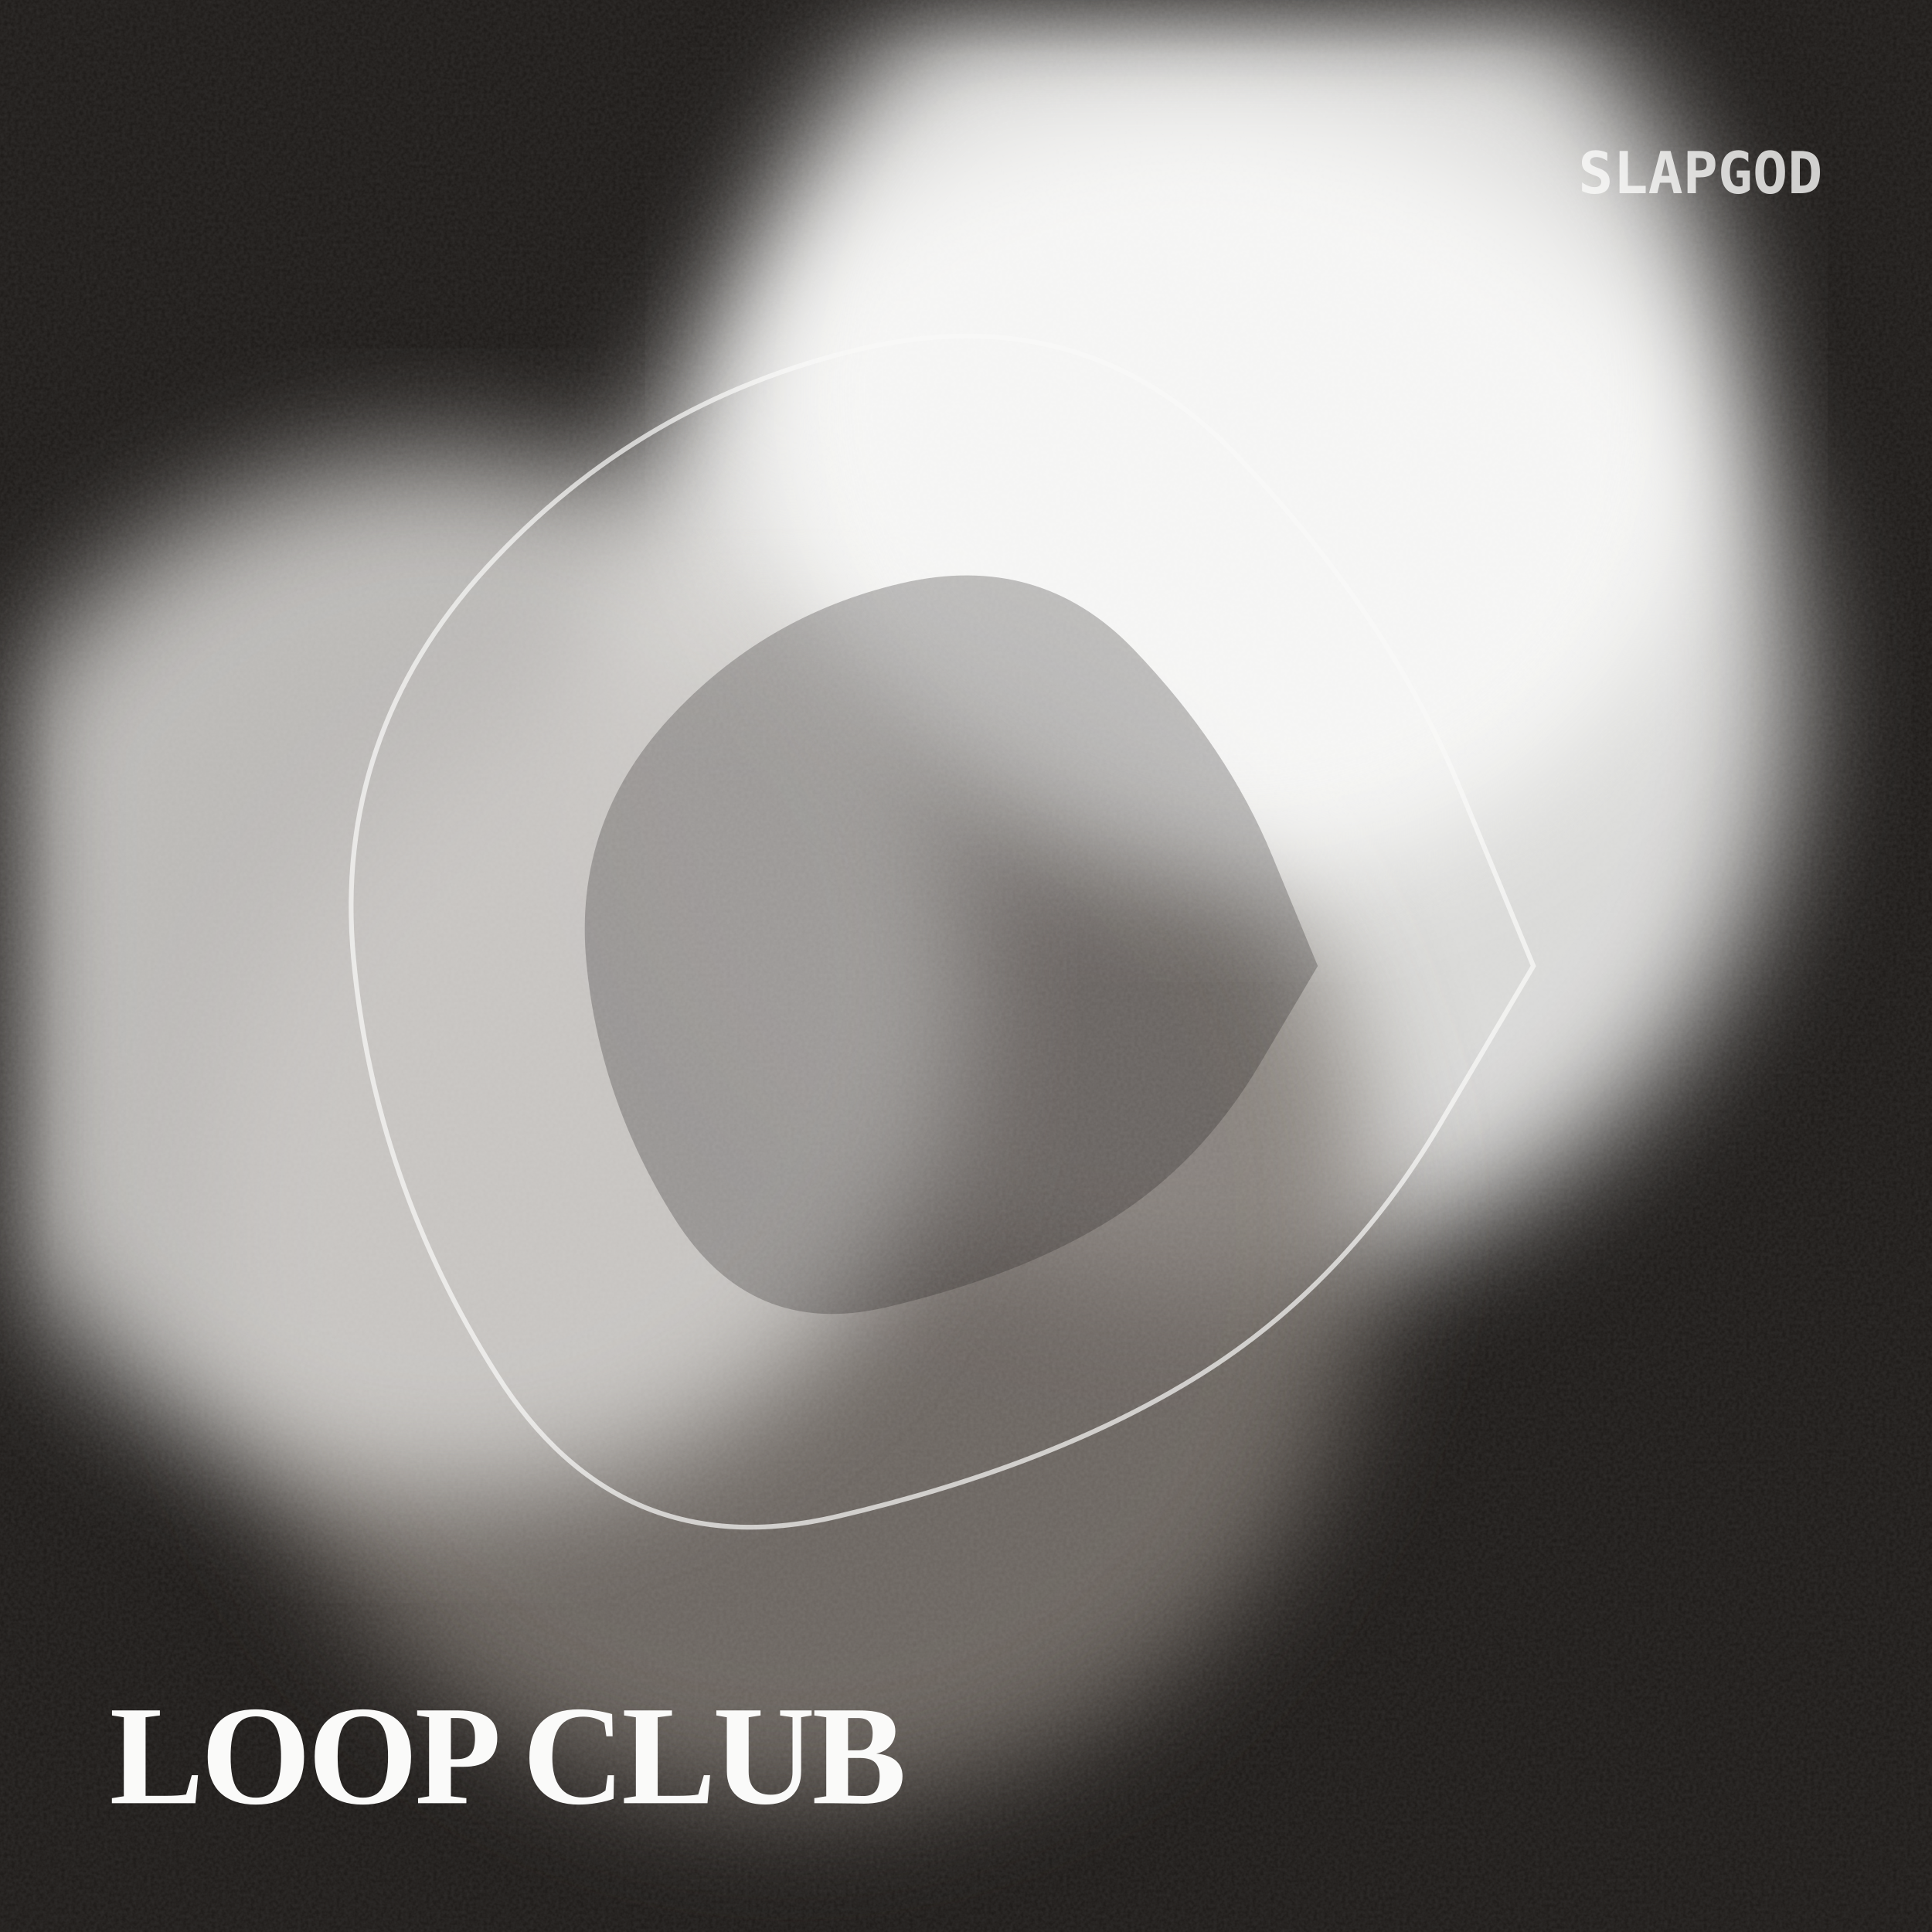
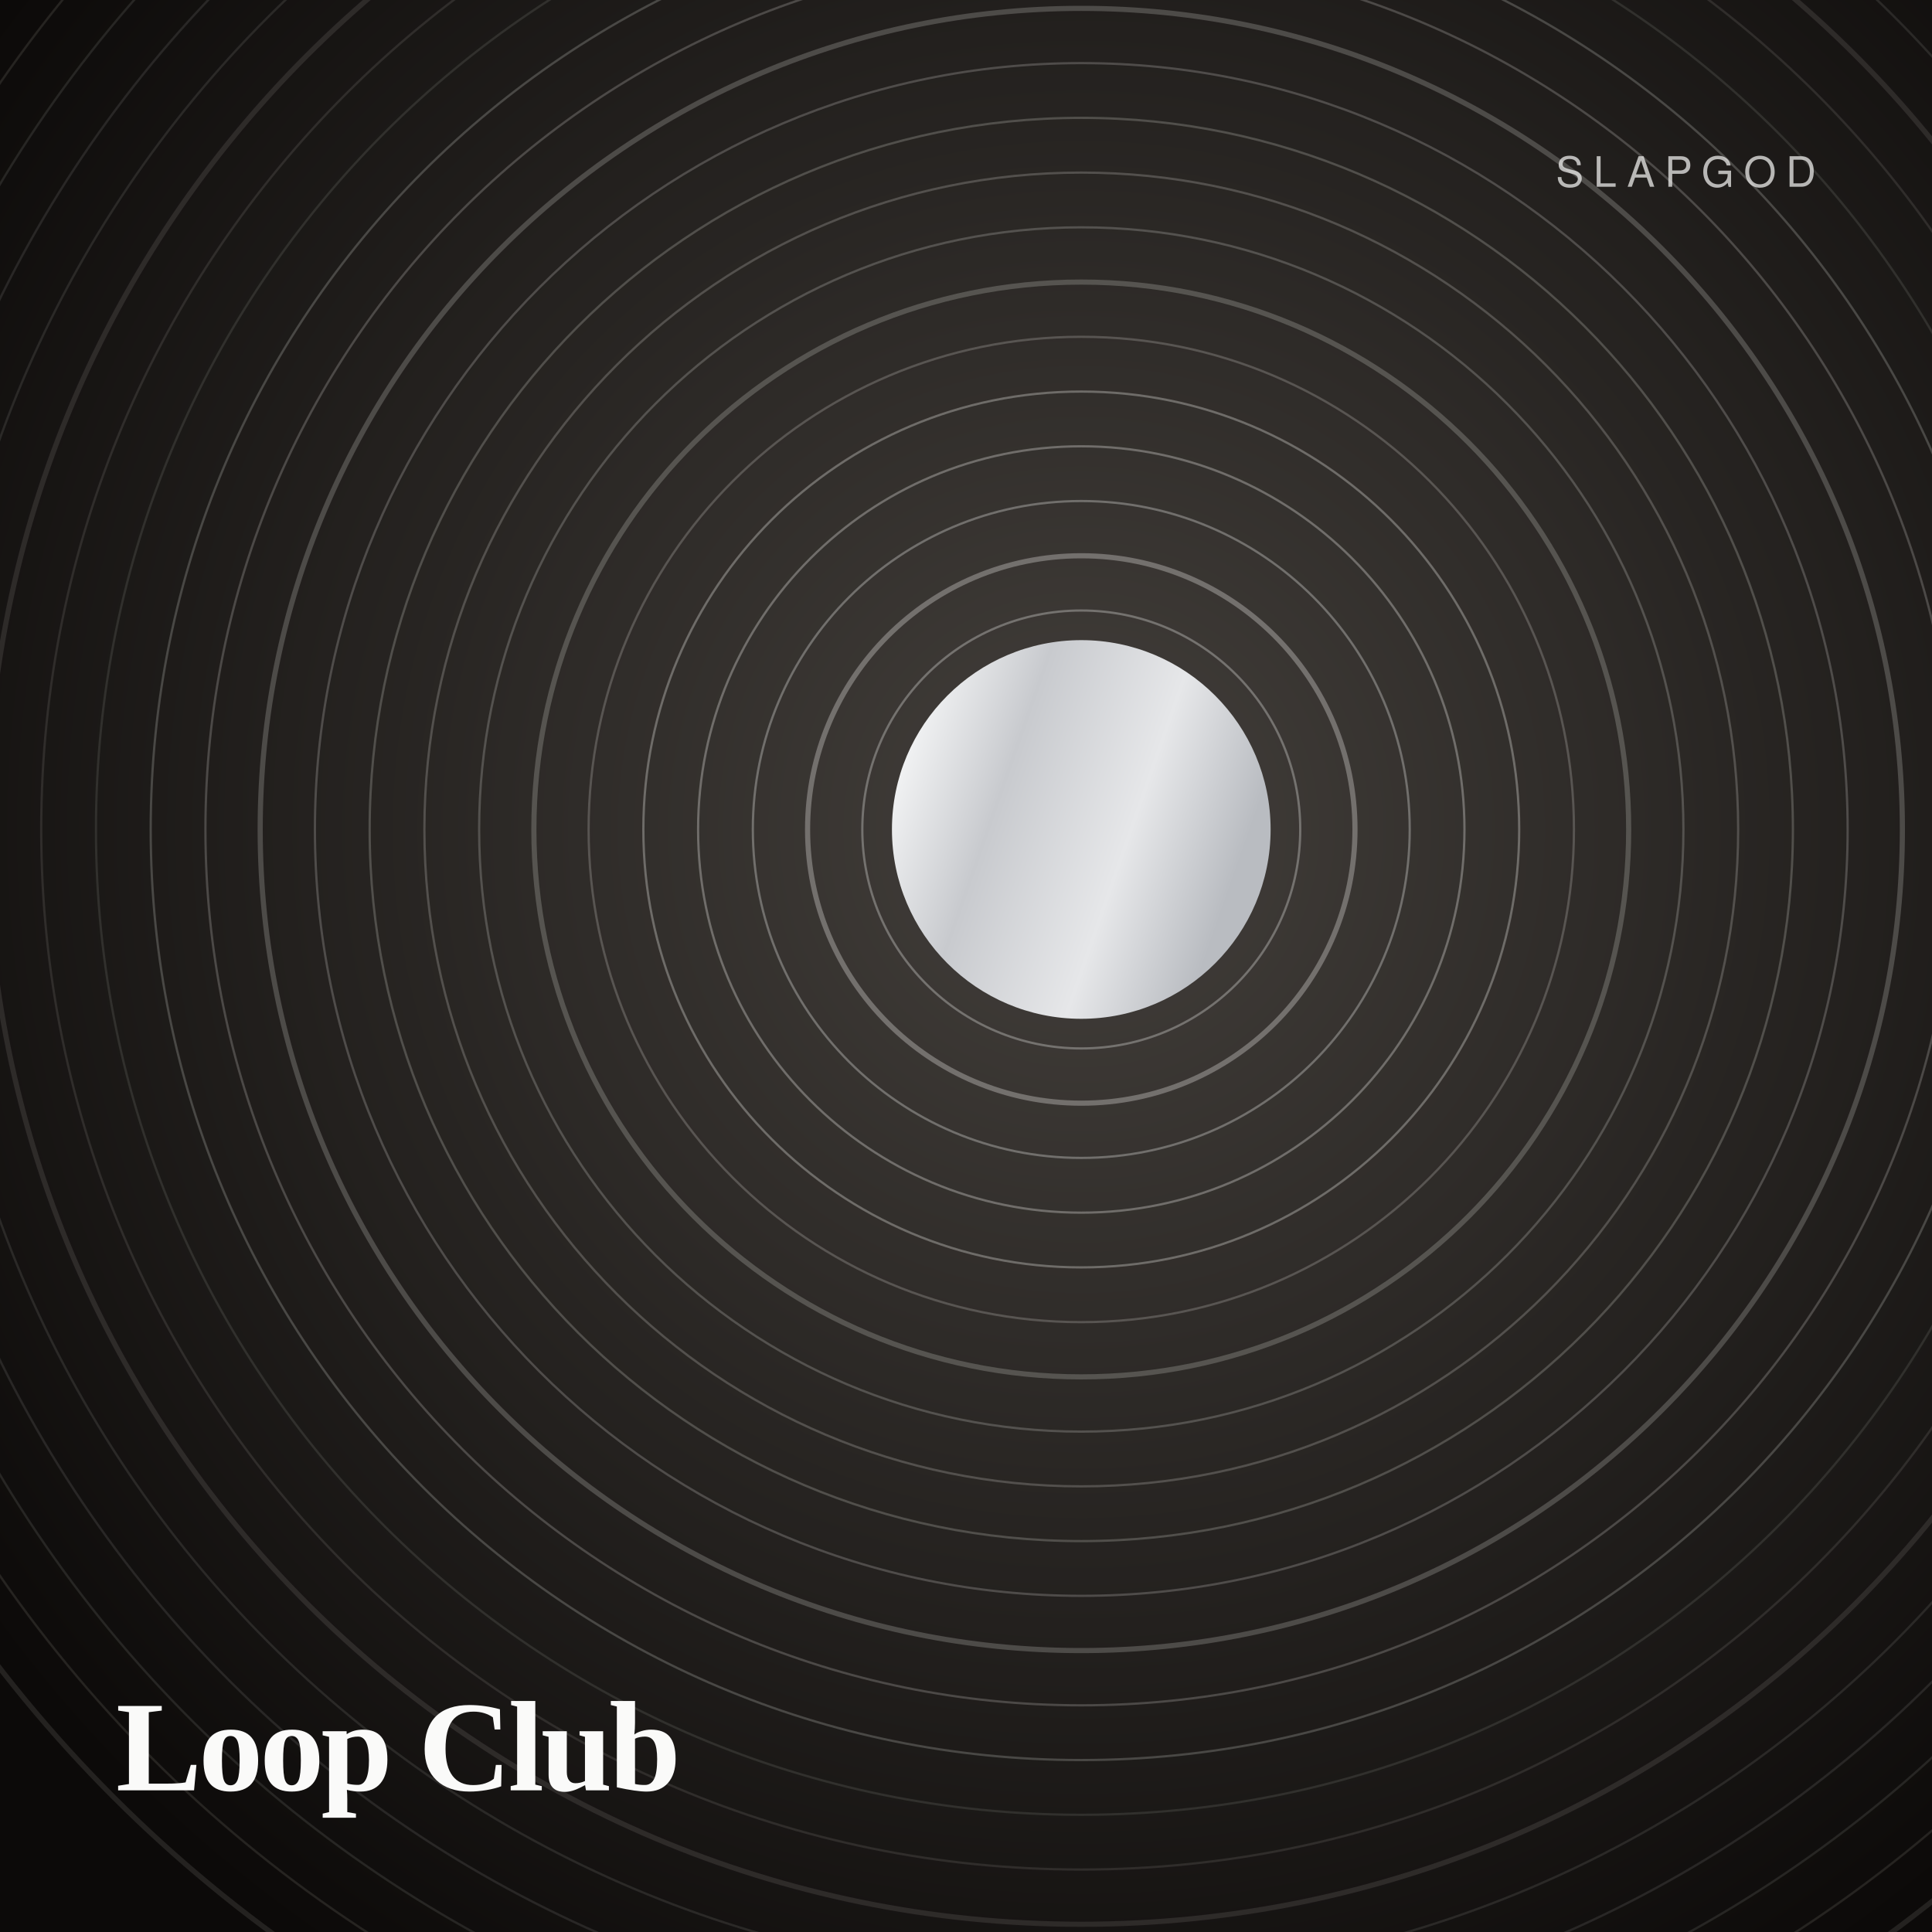
<svg xmlns="http://www.w3.org/2000/svg" viewBox="0 0 600 600" width="600" height="600">
  <defs>
-     <radialGradient id="g1-loopclub" cx="30%" cy="25%" r="85%">
-       <stop offset="0" stop-color="#FAFAF9" stop-opacity=".95" />
-       <stop offset=".45" stop-color="#78716C" stop-opacity=".35" />
-       <stop offset="1" stop-color="#0C0A09" stop-opacity="0" />
+     <linearGradient id="sv-loopclub" x1="0" y1="0" x2="1" y2=".35">
+       <stop offset="0" stop-color="#A8AAAD" />
+       <stop offset=".13" stop-color="#F0F1F2" />
+       <stop offset=".38" stop-color="#C8CACE" />
+       <stop offset=".72" stop-color="#E6E7E9" />
+       <stop offset="1" stop-color="#B9BCC1" />
+     </linearGradient>
+     <radialGradient id="rg-loopclub" cx="335.8" cy="257.6" r="420" gradientUnits="userSpaceOnUse">
+       <stop offset="0" stop-color="#44403C" />
+       <stop offset="1" stop-color="#0C0A09" />
    </radialGradient>
-     <linearGradient id="g2-loopclub" x1="0" y1="0" x2="1" y2="1">
-       <stop offset="0" stop-color="#FAFAF9" />
-       <stop offset=".5" stop-color="#78716C" />
-       <stop offset="1" stop-color="#D6D3D1" />
-     </linearGradient>
-     <filter id="grain-loopclub" x="0" y="0" width="100%" height="100%">
-       <feTurbulence type="fractalNoise" baseFrequency=".9" numOctaves="2" stitchTiles="stitch" />
-       <feColorMatrix values="0 0 0 0 1  0 0 0 0 1  0 0 0 0 1  0 0 0 .09 0" />
-     </filter>
-     <filter id="soft-loopclub">
-       <feGaussianBlur stdDeviation="18" />
-     </filter>
  </defs>
  <rect width="600" height="600" fill="#0C0A09" />
-   <rect width="600" height="600" fill="#1C1917" />
-   <circle cx="371.6" cy="215.2" r="185.2" fill="#FAFAF9" fill-opacity=".85" filter="url(#soft-loopclub)" />
-   <circle cx="246.2" cy="380.7" r="180.4" fill="#78716C" fill-opacity=".85" filter="url(#soft-loopclub)" />
-   <circle cx="139.8" cy="303" r="162.1" fill="#D6D3D1" fill-opacity=".85" filter="url(#soft-loopclub)" />
-   <circle cx="384" cy="121.5" r="152.8" fill="#FAFAF9" fill-opacity=".85" filter="url(#soft-loopclub)" />
-   <path d="M476.2,300 Q476.2,300 447,349.4 Q417.7,398.8 372.6,427 Q327.4,455.2 259.8,471 Q192.2,486.8 154.2,426.8 Q116.2,366.9 109.8,297.7 Q103.4,228.4 151,176.4 Q198.6,124.4 267.6,108.3 Q336.6,92.3 383.8,141.2 Q430.9,190.2 453.5,245.1Z" fill="none" stroke="#FAFAF9" stroke-width="1.5" stroke-opacity=".7" />
-   <path d="M476.2,300 Q476.2,300 447,349.4 Q417.7,398.8 372.6,427 Q327.4,455.2 259.8,471 Q192.2,486.8 154.2,426.8 Q116.2,366.9 109.8,297.7 Q103.4,228.4 151,176.4 Q198.6,124.4 267.6,108.3 Q336.6,92.3 383.8,141.2 Q430.9,190.2 453.5,245.1Z" fill="#0C0A09" fill-opacity=".25" transform="translate(300 300) scale(.62) translate(-300 -300)" />
-   <rect width="600" height="600" filter="url(#grain-loopclub)" />
-   <g font-family="Georgia, 'Times New Roman', serif" font-weight="700" fill="#FAFAF9">
-     <text x="34" y="560" font-size="44" letter-spacing="-1">LOOP CLUB</text>
-     <text x="566" y="60" font-size="18" text-anchor="end" fill-opacity=".8" font-family="Menlo, monospace">SLAPGOD</text>
+   <rect width="600" height="600" fill="url(#rg-loopclub)" />
+   <circle cx="335.8" cy="257.6" r="17" fill="none" stroke="#FAFAF9" stroke-opacity="0.3" stroke-width="0.7" />
+   <circle cx="335.8" cy="257.6" r="34" fill="none" stroke="#FAFAF9" stroke-opacity="0.3" stroke-width="0.7" />
+   <circle cx="335.8" cy="257.6" r="51" fill="none" stroke="#FAFAF9" stroke-opacity="0.3" stroke-width="0.7" />
+   <circle cx="335.8" cy="257.6" r="68" fill="none" stroke="#FAFAF9" stroke-opacity="0.3" stroke-width="0.7" />
+   <circle cx="335.8" cy="257.6" r="85" fill="none" stroke="#FAFAF9" stroke-opacity="0.3" stroke-width="1.6" />
+   <circle cx="335.8" cy="257.6" r="102" fill="none" stroke="#FAFAF9" stroke-opacity="0.3" stroke-width="0.7" />
+   <circle cx="335.8" cy="257.6" r="119" fill="none" stroke="#FAFAF9" stroke-opacity="0.3" stroke-width="0.7" />
+   <circle cx="335.8" cy="257.6" r="136" fill="none" stroke="#FAFAF9" stroke-opacity="0.3" stroke-width="0.7" />
+   <circle cx="335.8" cy="257.6" r="153" fill="none" stroke="#FAFAF9" stroke-opacity="0.2" stroke-width="0.7" />
+   <circle cx="335.8" cy="257.6" r="170" fill="none" stroke="#FAFAF9" stroke-opacity="0.2" stroke-width="1.6" />
+   <circle cx="335.8" cy="257.6" r="187" fill="none" stroke="#FAFAF9" stroke-opacity="0.2" stroke-width="0.7" />
+   <circle cx="335.8" cy="257.6" r="204" fill="none" stroke="#FAFAF9" stroke-opacity="0.2" stroke-width="0.7" />
+   <circle cx="335.8" cy="257.6" r="221" fill="none" stroke="#FAFAF9" stroke-opacity="0.2" stroke-width="0.7" />
+   <circle cx="335.8" cy="257.6" r="238" fill="none" stroke="#FAFAF9" stroke-opacity="0.2" stroke-width="0.7" />
+   <circle cx="335.8" cy="257.6" r="255" fill="none" stroke="#FAFAF9" stroke-opacity="0.2" stroke-width="1.6" />
+   <circle cx="335.8" cy="257.6" r="272" fill="none" stroke="#FAFAF9" stroke-opacity="0.2" stroke-width="0.7" />
+   <circle cx="335.8" cy="257.6" r="289" fill="none" stroke="#FAFAF9" stroke-opacity="0.2" stroke-width="0.7" />
+   <circle cx="335.8" cy="257.6" r="306" fill="none" stroke="#FAFAF9" stroke-opacity="0.1" stroke-width="0.7" />
+   <circle cx="335.8" cy="257.6" r="323" fill="none" stroke="#FAFAF9" stroke-opacity="0.1" stroke-width="0.7" />
+   <circle cx="335.8" cy="257.6" r="340" fill="none" stroke="#FAFAF9" stroke-opacity="0.1" stroke-width="1.6" />
+   <circle cx="335.8" cy="257.6" r="357" fill="none" stroke="#FAFAF9" stroke-opacity="0.1" stroke-width="0.7" />
+   <circle cx="335.8" cy="257.6" r="374" fill="none" stroke="#FAFAF9" stroke-opacity="0.1" stroke-width="0.7" />
+   <circle cx="335.8" cy="257.6" r="391" fill="none" stroke="#FAFAF9" stroke-opacity="0.1" stroke-width="0.7" />
+   <circle cx="335.8" cy="257.6" r="408" fill="none" stroke="#FAFAF9" stroke-opacity="0.1" stroke-width="0.7" />
+   <circle cx="335.8" cy="257.6" r="425" fill="none" stroke="#FAFAF9" stroke-opacity="0.1" stroke-width="1.6" />
+   <circle cx="335.8" cy="257.6" r="58.8" fill="url(#sv-loopclub)" />
+   <g fill="#FAFAF9">
+     <text x="36" y="556" font-family="Georgia, 'Times New Roman', serif" font-weight="700" font-size="40" letter-spacing="-1">Loop Club</text>
+     <text x="564" y="58" font-family="Helvetica, Arial, sans-serif" font-size="13" letter-spacing="3" text-anchor="end" fill-opacity=".7">SLAPGOD</text>
  </g>
</svg>
